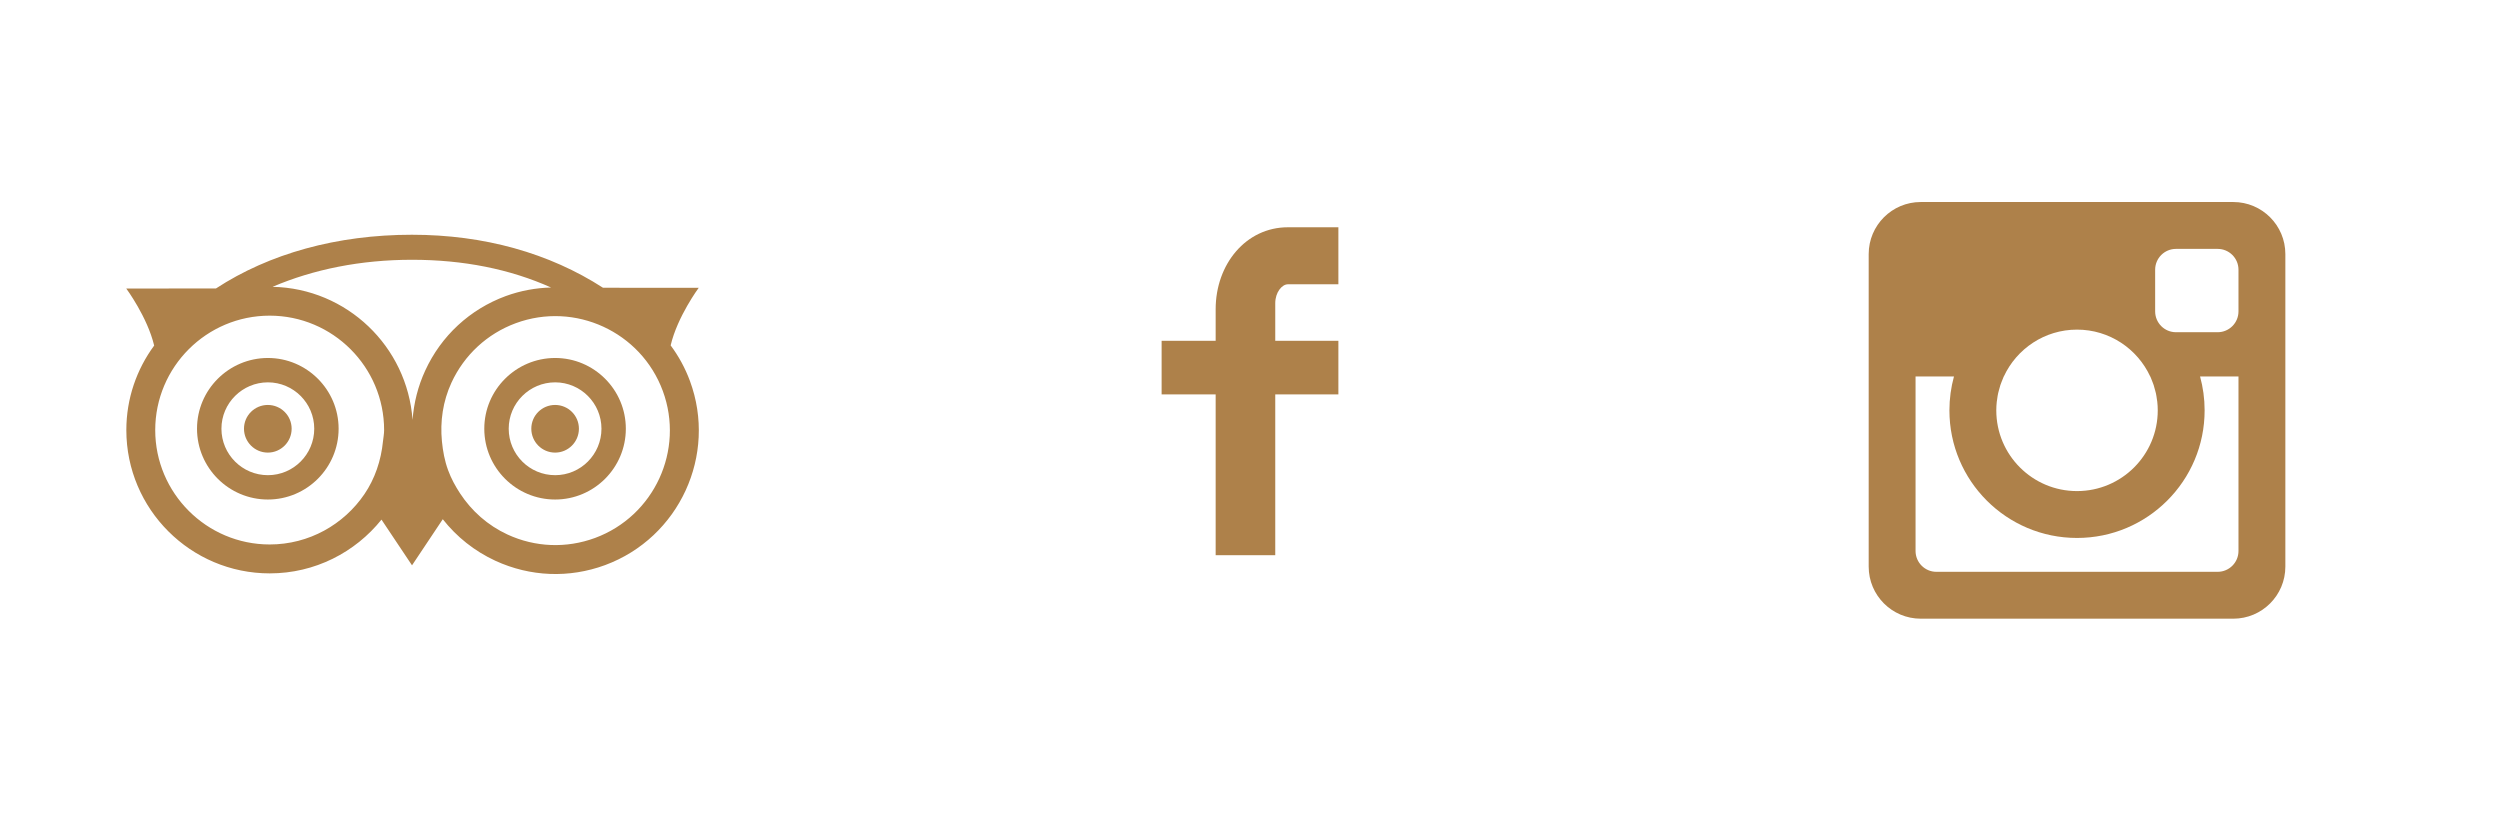
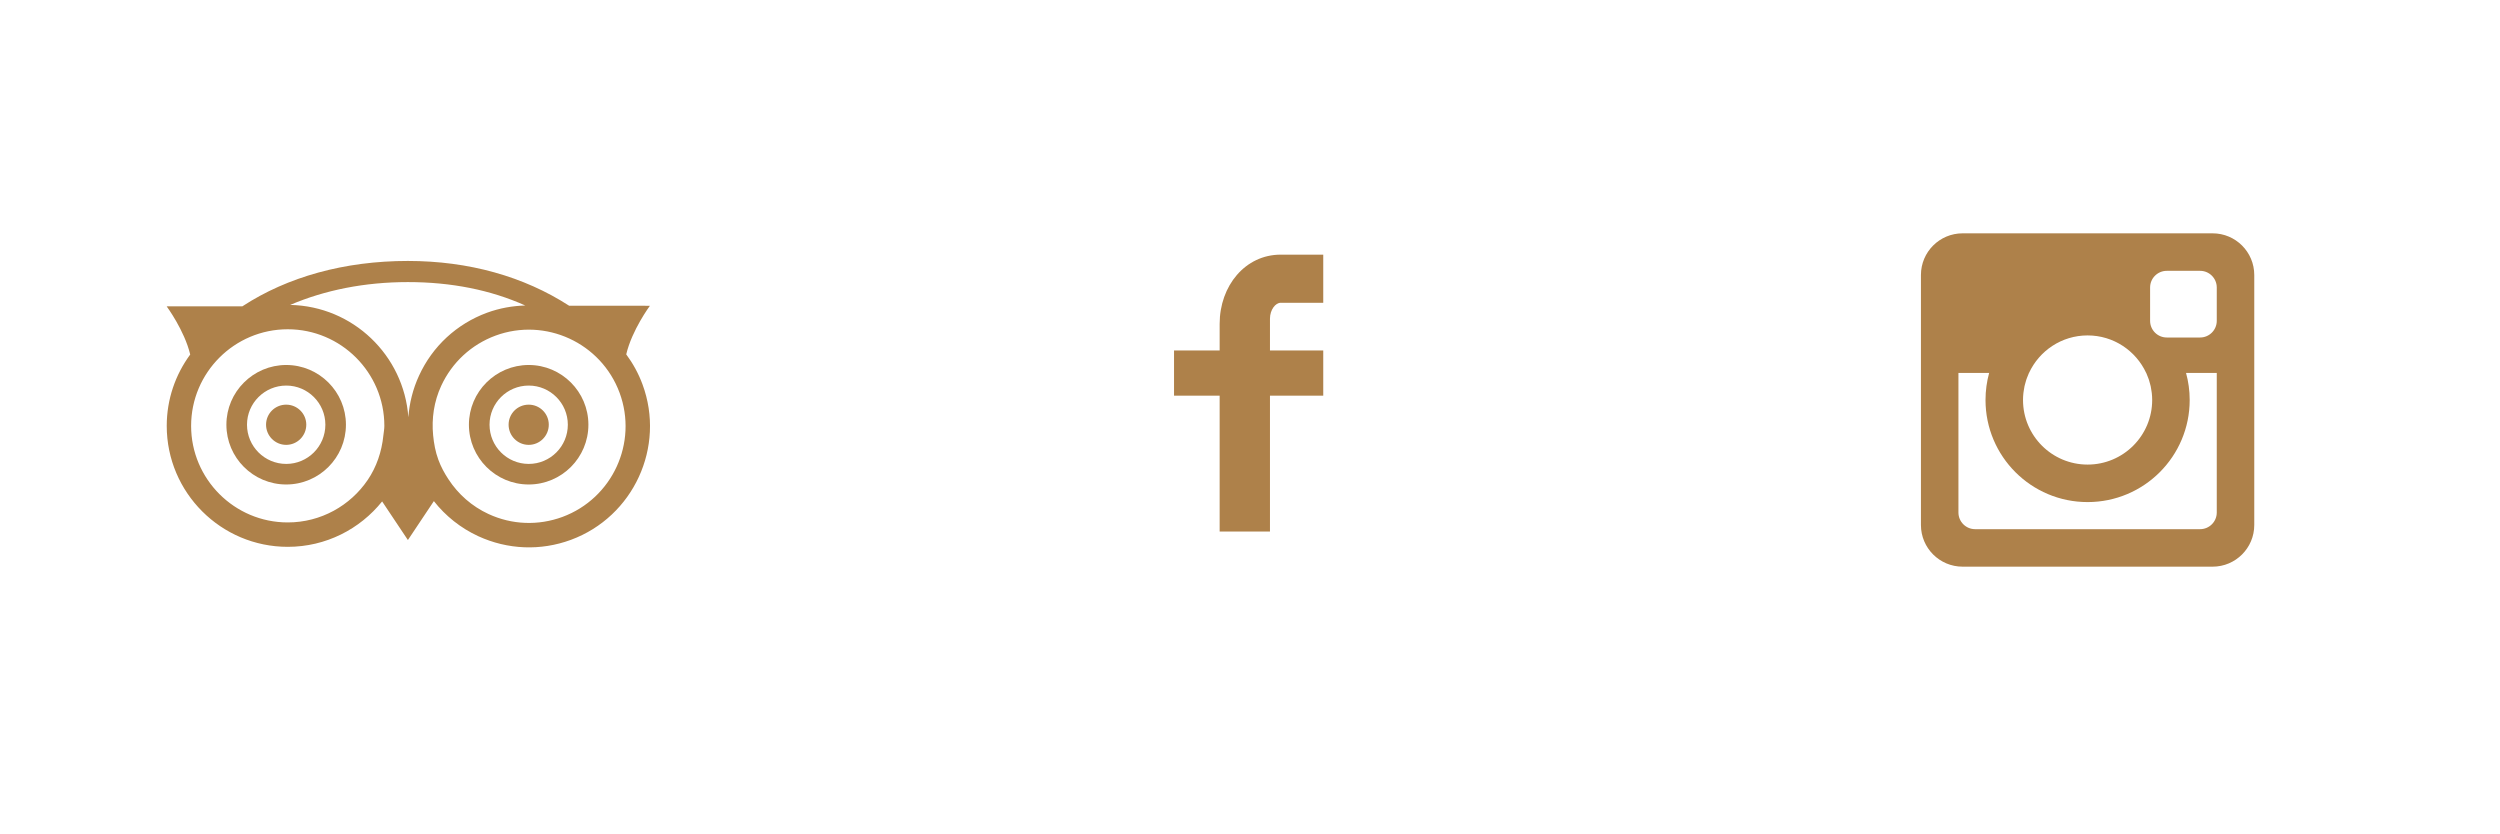
- <svg xmlns="http://www.w3.org/2000/svg" width="99px" height="33px" viewBox="0 0 99 33" version="1.1">
+ <svg xmlns="http://www.w3.org/2000/svg" width="150px" height="50px" viewBox="0 0 150 50" version="1.1">
  <defs />
  <g id="Page-1" stroke="none" stroke-width="1" fill="none" fill-rule="evenodd">
-     <path d="M53,11.258 L51,11.258 C50.764,11.258 50.5,11.578 50.5,12.007 L50.5,13.495 L53,13.495 L53,15.617 L50.5,15.617 L50.5,21.987 L48.14,21.987 L48.14,15.617 L46,15.617 L46,13.495 L48.14,13.495 L48.14,12.247 C48.14,10.456 49.345,9 51,9 L53,9 L53,11.258 L53,11.258 Z" id="Shape" fill="#AE814A" />
-     <path d="M88.438,8 L76.062,8 C74.923,8 74,8.923 74,10.062 L74,22.438 C74,23.577 74.923,24.5 76.062,24.5 L88.438,24.5 C89.577,24.5 90.5,23.577 90.5,22.438 L90.5,10.062 C90.5,8.923 89.577,8 88.438,8 L88.438,8 Z M79.072,15.908 C79.075,15.875 79.082,15.844 79.087,15.811 C79.097,15.732 79.109,15.652 79.126,15.574 C79.134,15.539 79.144,15.505 79.153,15.471 C79.171,15.397 79.191,15.324 79.214,15.252 C79.225,15.218 79.238,15.185 79.251,15.152 C79.276,15.082 79.303,15.012 79.334,14.944 C79.339,14.933 79.342,14.921 79.348,14.909 L79.351,14.909 C79.858,13.814 80.964,13.053 82.25,13.053 C83.536,13.053 84.642,13.814 85.149,14.909 L85.152,14.909 C85.158,14.921 85.161,14.933 85.167,14.944 C85.197,15.012 85.224,15.082 85.249,15.152 C85.262,15.185 85.275,15.218 85.286,15.252 C85.31,15.324 85.329,15.397 85.347,15.471 C85.356,15.505 85.366,15.539 85.374,15.574 C85.391,15.652 85.402,15.732 85.413,15.811 C85.418,15.844 85.424,15.875 85.428,15.908 C85.44,16.02 85.447,16.134 85.447,16.25 C85.447,18.016 84.015,19.447 82.25,19.447 C80.484,19.447 79.053,18.015 79.053,16.25 C79.053,16.134 79.06,16.02 79.072,15.908 L79.072,15.908 Z M88.644,21.819 C88.644,22.275 88.274,22.644 87.819,22.644 L76.681,22.644 C76.226,22.644 75.856,22.274 75.856,21.819 L75.856,14.909 L77.377,14.909 C77.26,15.336 77.197,15.786 77.197,16.25 C77.197,19.041 79.459,21.303 82.25,21.303 C85.041,21.303 87.303,19.041 87.303,16.25 C87.303,15.786 87.24,15.336 87.123,14.909 L88.644,14.909 L88.644,21.819 L88.644,21.819 Z M88.644,12.331 C88.644,12.787 88.274,13.156 87.819,13.156 L86.169,13.156 C85.713,13.156 85.344,12.787 85.344,12.331 L85.344,10.681 C85.344,10.226 85.713,9.856 86.169,9.856 L87.819,9.856 C88.275,9.856 88.644,10.225 88.644,10.681 L88.644,12.331 L88.644,12.331 Z" id="Shape" fill="#AE814A" />
-     <g id="Group-Copy" transform="translate(5, 9)" fill="#AE814A">
-       <path d="M6.549,7.977 C6.549,8.497 6.127,8.923 5.606,8.923 C5.084,8.923 4.662,8.497 4.662,7.977 C4.662,7.457 5.084,7.036 5.606,7.036 C6.127,7.037 6.549,7.457 6.549,7.977 L6.549,7.977 Z" id="Shape" />
-       <path d="M17.925,7.977 C17.925,8.497 17.504,8.923 16.983,8.923 C16.459,8.923 16.04,8.497 16.04,7.977 C16.04,7.457 16.459,7.036 16.983,7.036 C17.504,7.037 17.925,7.457 17.925,7.977 L17.925,7.977 Z" id="Shape" />
-       <path d="M2.802,7.977 C2.802,9.525 4.061,10.781 5.608,10.781 C7.151,10.781 8.409,9.525 8.409,7.977 C8.409,6.433 7.15,5.176 5.608,5.176 C4.061,5.178 2.802,6.434 2.802,7.977 L2.802,7.977 Z M3.769,7.977 C3.769,6.965 4.596,6.141 5.609,6.141 C6.621,6.141 7.444,6.966 7.444,7.977 C7.444,8.992 6.621,9.817 5.609,9.817 C4.596,9.818 3.769,8.994 3.769,7.977 L3.769,7.977 Z" id="Shape" />
-       <path d="M14.178,7.977 C14.178,9.525 15.436,10.781 16.983,10.781 C18.527,10.781 19.783,9.525 19.783,7.977 C19.783,6.433 18.527,5.176 16.983,5.176 C15.436,5.178 14.178,6.434 14.178,7.977 L14.178,7.977 Z M15.145,7.977 C15.145,6.965 15.97,6.141 16.984,6.141 C17.996,6.141 18.818,6.966 18.818,7.977 C18.818,8.992 17.996,9.817 16.984,9.817 C15.969,9.818 15.145,8.994 15.145,7.977 L15.145,7.977 Z" id="Shape" />
-       <path d="M21.558,4.678 C21.824,3.539 22.669,2.398 22.669,2.398 L18.879,2.395 C16.753,1.023 14.173,0.296 11.313,0.296 C8.346,0.296 5.666,1.041 3.552,2.423 L0,2.426 C0,2.426 0.835,3.553 1.105,4.684 C0.414,5.624 0.003,6.778 0.003,8.032 C0.003,11.161 2.55,13.706 5.681,13.706 C7.471,13.706 9.066,12.872 10.107,11.577 L11.316,13.387 L12.534,11.561 C13.082,12.258 13.789,12.824 14.618,13.207 C15.996,13.841 17.54,13.903 18.962,13.378 C21.899,12.292 23.407,9.018 22.321,6.085 C22.13,5.568 21.87,5.098 21.558,4.678 L21.558,4.678 Z M11.313,1.287 C13.353,1.287 15.194,1.656 16.822,2.385 C16.224,2.401 15.62,2.508 15.028,2.724 C13.606,3.249 12.471,4.297 11.838,5.676 C11.55,6.3 11.388,6.96 11.337,7.627 C11.129,4.723 8.737,2.418 5.793,2.358 C7.419,1.664 9.287,1.287 11.313,1.287 L11.313,1.287 Z M9.432,10.567 C8.616,11.769 7.238,12.561 5.679,12.561 C3.18,12.561 1.147,10.526 1.147,8.032 C1.147,5.531 3.181,3.5 5.679,3.5 C8.178,3.5 10.211,5.532 10.211,8.032 C10.211,8.185 10.181,8.329 10.166,8.476 C10.09,9.243 9.844,9.96 9.432,10.567 L9.432,10.567 Z M18.564,12.303 C17.429,12.721 16.197,12.675 15.097,12.167 C14.317,11.806 13.678,11.239 13.218,10.537 C13.031,10.252 12.866,9.95 12.745,9.62 C12.607,9.247 12.538,8.862 12.5,8.474 C12.424,7.688 12.538,6.892 12.877,6.155 C13.385,5.056 14.29,4.218 15.425,3.798 C17.77,2.934 20.381,4.137 21.247,6.481 C22.112,8.825 20.909,11.435 18.564,12.303 L18.564,12.303 Z" id="Shape" />
+     <g id="Group" transform="translate(10, 14)" fill="#AE814A">
+       <path d="M69.395,4.167 L66.838,4.167 C66.535,4.167 66.198,4.577 66.198,5.125 L66.198,7.029 L69.395,7.029 L69.395,9.742 L66.198,9.742 L66.198,17.891 L63.179,17.891 L63.179,9.742 L60.442,9.742 L60.442,7.029 L63.179,7.029 L63.179,5.432 C63.179,3.142 64.721,1.279 66.838,1.279 L69.395,1.279 L69.395,4.167 L69.395,4.167 Z" id="Shape" />
+       <path d="M122.756,0 L107.756,0 C106.375,0 105.256,1.119 105.256,2.5 L105.256,17.5 C105.256,18.881 106.375,20 107.756,20 L122.756,20 C124.136,20 125.256,18.881 125.256,17.5 L125.256,2.5 C125.256,1.119 124.136,0 122.756,0 L122.756,0 Z M111.404,9.585 C111.408,9.546 111.416,9.508 111.421,9.468 C111.435,9.372 111.449,9.275 111.469,9.181 C111.478,9.138 111.491,9.098 111.501,9.056 C111.524,8.966 111.547,8.877 111.576,8.79 C111.59,8.749 111.606,8.709 111.62,8.669 C111.651,8.584 111.684,8.5 111.721,8.418 C111.727,8.403 111.731,8.389 111.738,8.375 L111.741,8.375 C112.356,7.048 113.697,6.125 115.256,6.125 C116.815,6.125 118.155,7.048 118.77,8.375 L118.774,8.375 C118.78,8.389 118.785,8.403 118.791,8.418 C118.828,8.5 118.861,8.584 118.891,8.669 C118.906,8.709 118.922,8.749 118.936,8.79 C118.965,8.877 118.988,8.966 119.01,9.056 C119.021,9.098 119.033,9.138 119.043,9.181 C119.063,9.275 119.077,9.372 119.09,9.468 C119.096,9.508 119.104,9.546 119.108,9.585 C119.122,9.722 119.131,9.86 119.131,10 C119.131,12.141 117.396,13.875 115.256,13.875 C113.116,13.875 111.381,12.14 111.381,10 C111.381,9.86 111.389,9.722 111.404,9.585 L111.404,9.585 Z M123.006,16.75 C123.006,17.302 122.558,17.75 122.006,17.75 L108.506,17.75 C107.954,17.75 107.506,17.302 107.506,16.75 L107.506,8.375 L109.349,8.375 C109.207,8.893 109.131,9.438 109.131,10 C109.131,13.383 111.873,16.125 115.256,16.125 C118.639,16.125 121.381,13.383 121.381,10 C121.381,9.438 121.305,8.893 121.162,8.375 L123.006,8.375 L123.006,16.75 L123.006,16.75 Z M123.006,5.25 C123.006,5.802 122.558,6.25 122.006,6.25 L120.006,6.25 C119.454,6.25 119.006,5.802 119.006,5.25 L119.006,3.25 C119.006,2.698 119.454,2.25 120.006,2.25 L122.006,2.25 C122.558,2.25 123.006,2.697 123.006,3.25 L123.006,5.25 L123.006,5.25 Z" id="Shape" />
+       <g id="Group-Copy" transform="translate(0, 1.27907)">
+         <path d="M8.377,10.203 C8.377,10.869 7.836,11.413 7.171,11.413 C6.503,11.413 5.963,10.869 5.963,10.203 C5.963,9.538 6.503,9 7.171,9 C7.836,9.001 8.377,9.538 8.377,10.203 L8.377,10.203 Z" id="Shape" />
+         <path d="M22.927,10.203 C22.927,10.869 22.389,11.413 21.723,11.413 C21.053,11.413 20.516,10.869 20.516,10.203 C20.516,9.538 21.053,9 21.723,9 C22.389,9.001 22.927,9.538 22.927,10.203 L22.927,10.203 Z" id="Shape" />
+         <path d="M3.584,10.203 C3.584,12.183 5.194,13.79 7.173,13.79 C9.147,13.79 10.756,12.183 10.756,10.203 C10.756,8.228 9.146,6.62 7.173,6.62 C5.194,6.622 3.584,8.23 3.584,10.203 L3.584,10.203 Z M4.82,10.203 C4.82,8.908 5.878,7.855 7.175,7.855 C8.469,7.855 9.522,8.911 9.522,10.203 C9.522,11.502 8.469,12.556 7.175,12.556 C5.878,12.557 4.82,11.504 4.82,10.203 L4.82,10.203 Z" id="Shape" />
+         <path d="M18.135,10.203 C18.135,12.183 19.743,13.79 21.722,13.79 C23.697,13.79 25.304,12.183 25.304,10.203 C25.304,8.228 23.697,6.62 21.722,6.62 C19.744,6.622 18.135,8.23 18.135,10.203 L18.135,10.203 Z M19.372,10.203 C19.372,8.908 20.426,7.855 21.724,7.855 C23.018,7.855 24.07,8.911 24.07,10.203 C24.07,11.502 23.018,12.556 21.724,12.556 C20.425,12.557 19.372,11.504 19.372,10.203 L19.372,10.203 Z" id="Shape" />
+         <path d="M27.574,5.983 C27.914,4.526 28.995,3.067 28.995,3.067 L24.147,3.064 C21.429,1.309 18.128,0.378 14.471,0.378 C10.675,0.378 7.247,1.331 4.544,3.099 L0,3.103 C0,3.103 1.068,4.545 1.413,5.992 C0.53,7.193 0.004,8.67 0.004,10.274 C0.004,14.276 3.262,17.531 7.266,17.531 C9.556,17.531 11.596,16.465 12.928,14.807 L14.474,17.123 L16.032,14.788 C16.733,15.679 17.637,16.403 18.697,16.893 C20.46,17.703 22.435,17.783 24.254,17.112 C28.011,15.723 29.939,11.534 28.55,7.783 C28.306,7.121 27.973,6.521 27.574,5.983 L27.574,5.983 Z M14.47,1.646 C17.079,1.646 19.435,2.118 21.516,3.051 C20.751,3.072 19.979,3.208 19.222,3.484 C17.403,4.156 15.951,5.496 15.142,7.26 C14.774,8.059 14.565,8.902 14.501,9.755 C14.235,6.041 11.175,3.092 7.41,3.016 C9.489,2.128 11.879,1.646 14.47,1.646 L14.47,1.646 Z M12.064,13.516 C11.021,15.054 9.258,16.067 7.264,16.067 C4.067,16.067 1.467,13.464 1.467,10.274 C1.467,7.075 4.068,4.477 7.264,4.477 C10.46,4.477 13.061,7.076 13.061,10.274 C13.061,10.469 13.023,10.653 13.003,10.841 C12.906,11.822 12.591,12.739 12.064,13.516 L12.064,13.516 Z M23.745,15.737 C22.293,16.271 20.717,16.212 19.311,15.562 C18.313,15.1 17.495,14.376 16.907,13.477 C16.667,13.113 16.456,12.727 16.301,12.305 C16.125,11.827 16.036,11.335 15.988,10.839 C15.891,9.833 16.037,8.816 16.471,7.873 C17.121,6.467 18.278,5.396 19.73,4.858 C22.73,3.753 26.068,5.291 27.176,8.29 C28.283,11.288 26.744,14.626 23.745,15.737 L23.745,15.737 Z" id="Shape" />
+       </g>
    </g>
  </g>
</svg>
